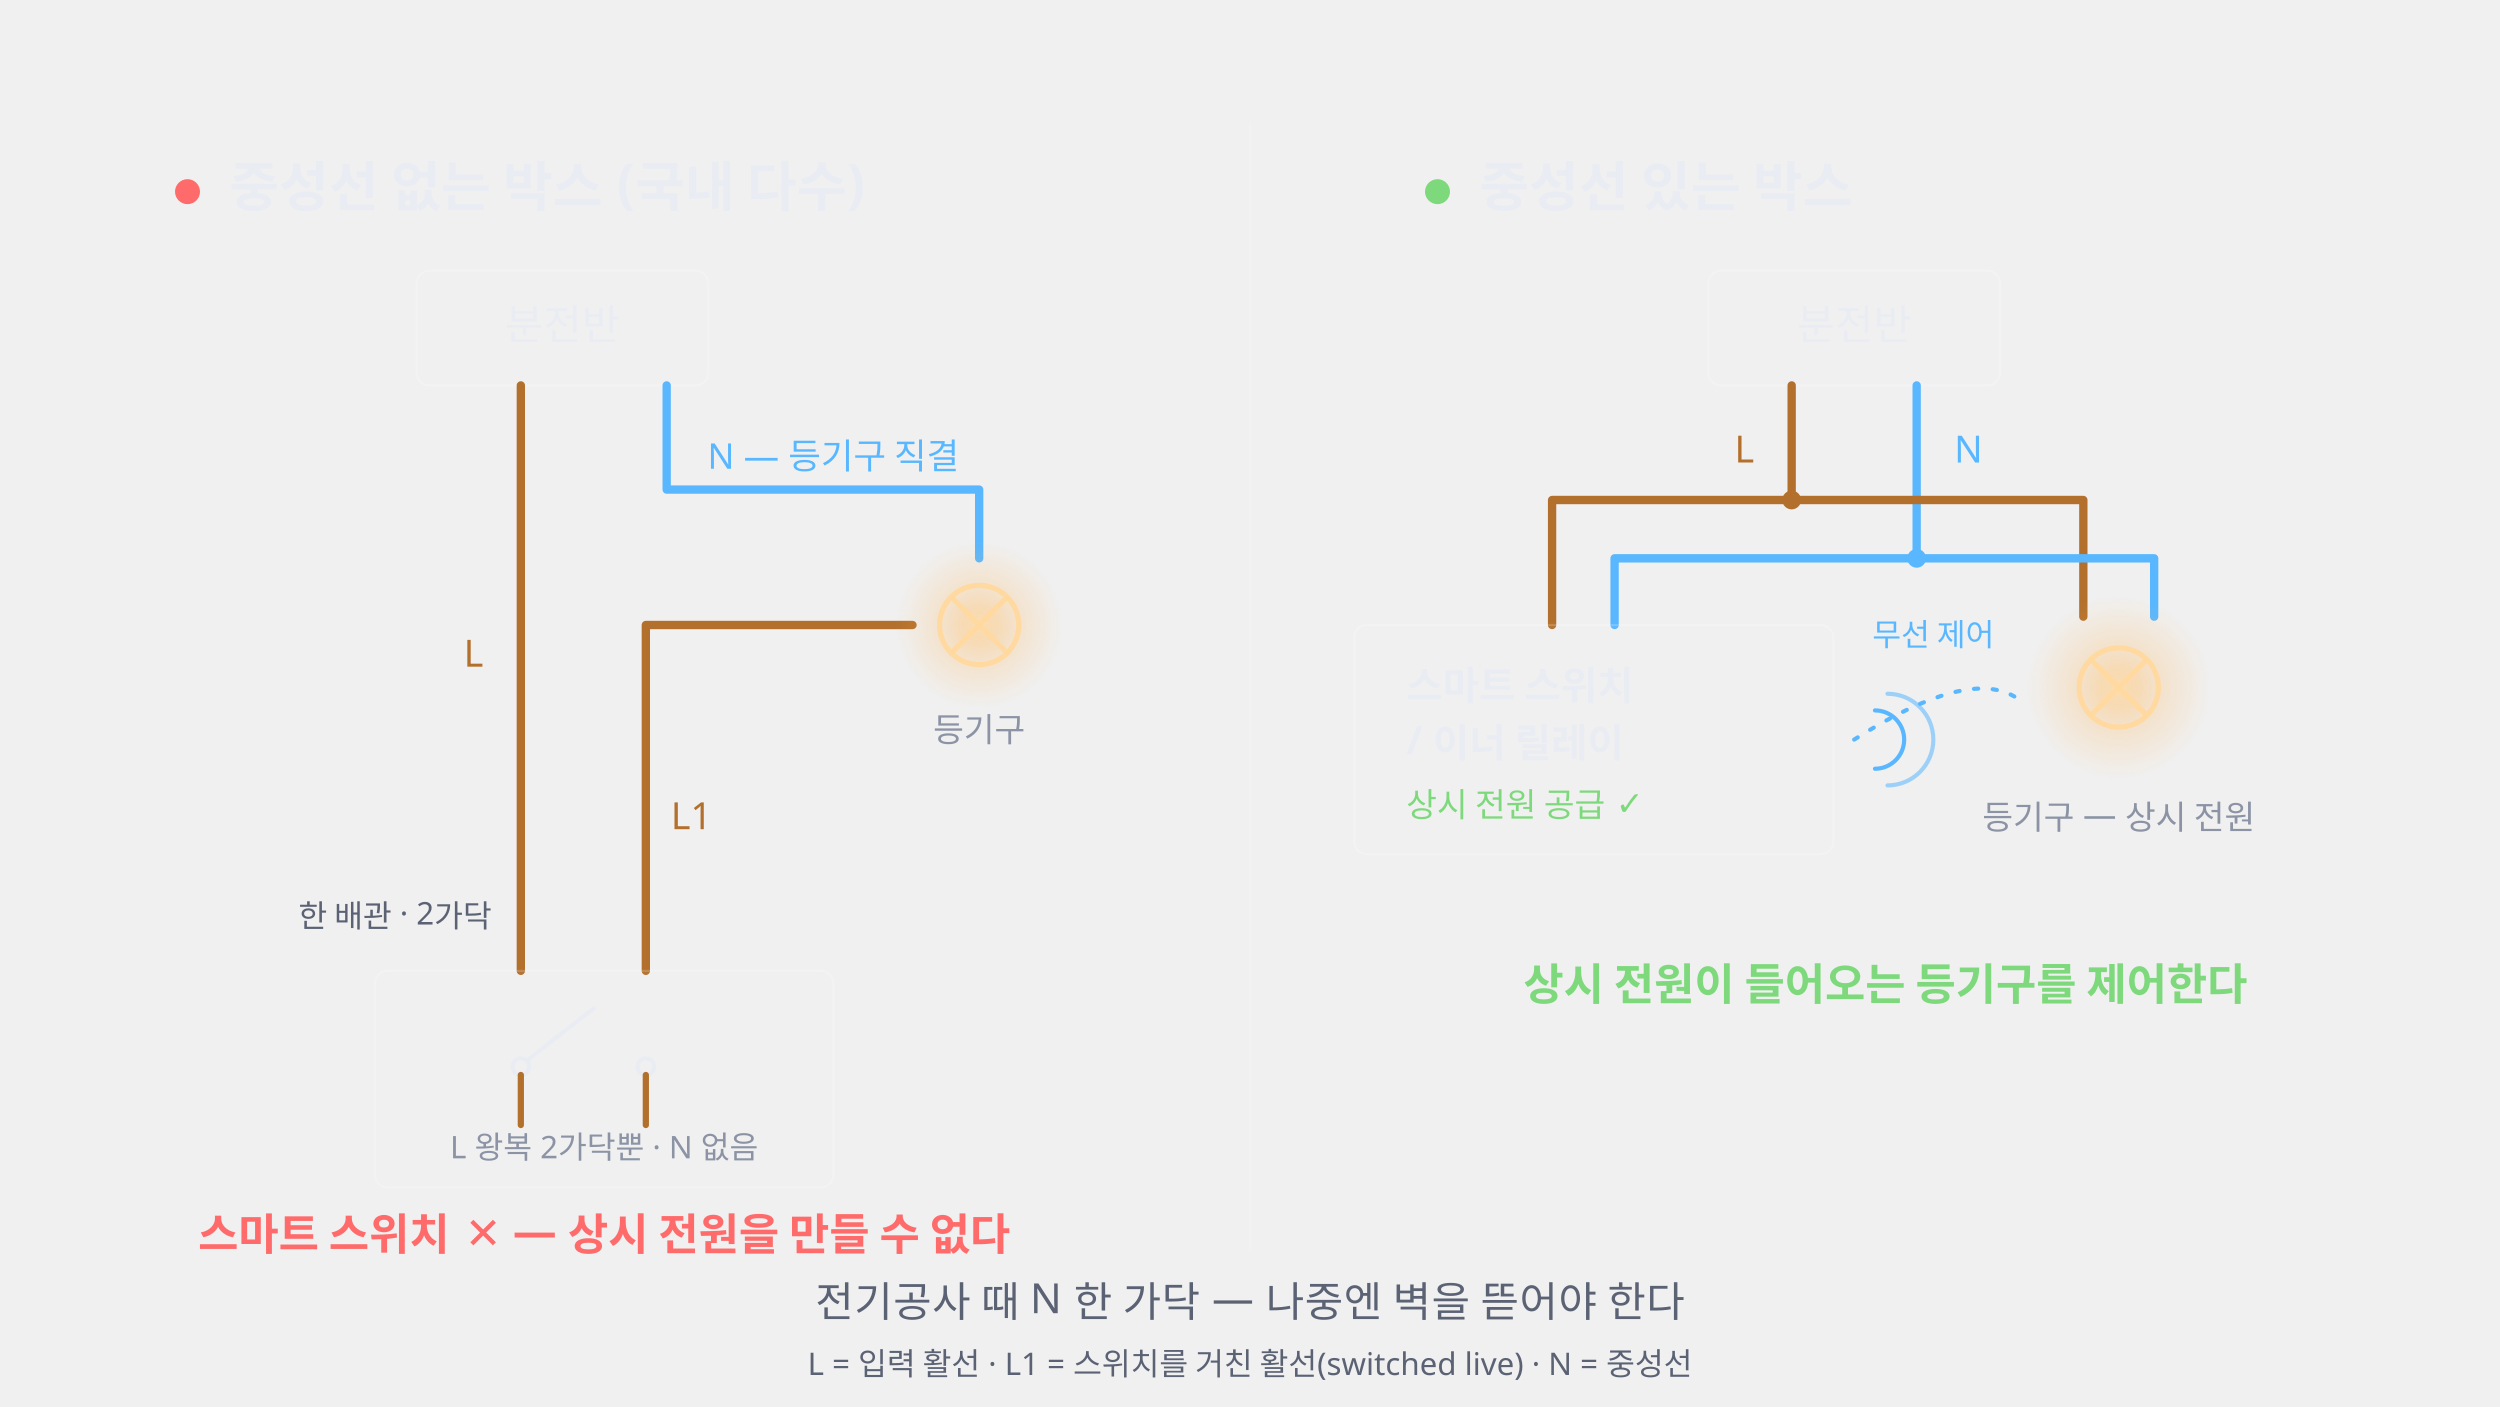
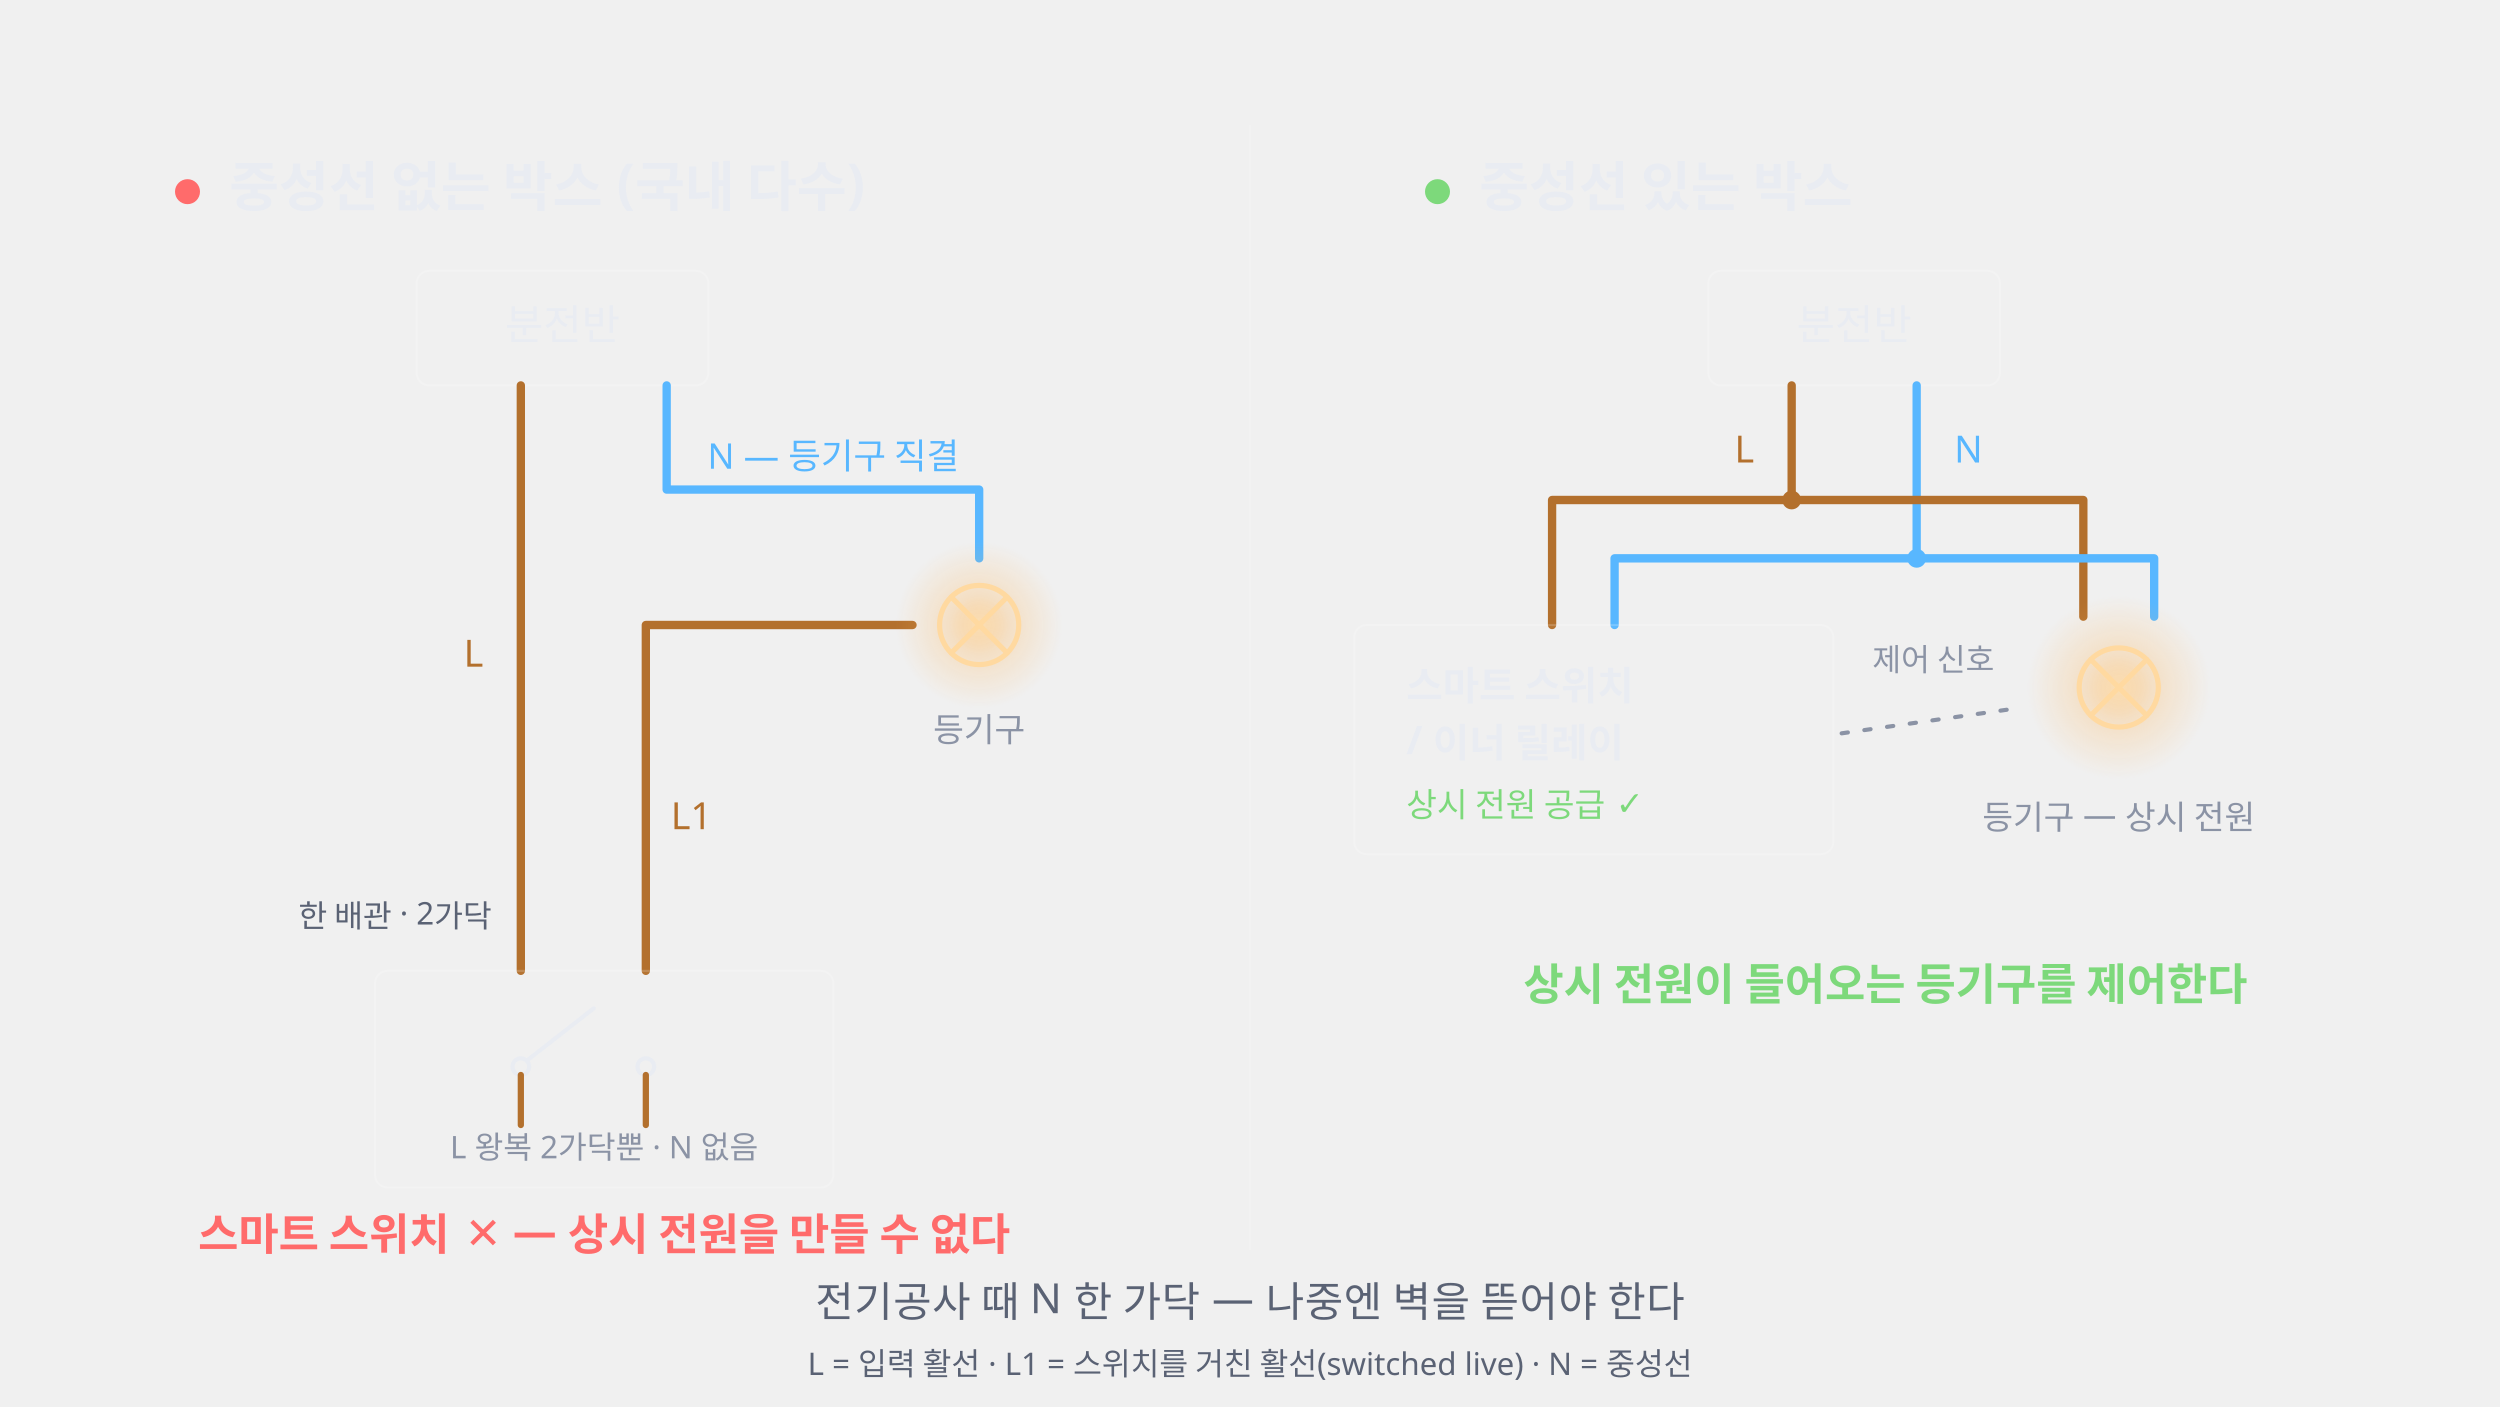
<svg xmlns="http://www.w3.org/2000/svg" viewBox="0 0 1200 675" font-family="Pretendard, Apple SD Gothic Neo, sans-serif">
  <defs>
    <radialGradient id="lampGlowSN" cx="50%" cy="50%" r="50%">
      <stop offset="0%" stop-color="#ffd9a0" stop-opacity="0.75" />
      <stop offset="35%" stop-color="#ffb454" stop-opacity="0.28" />
      <stop offset="100%" stop-color="#ffb454" stop-opacity="0" />
    </radialGradient>
  </defs>
  <line x1="600" y1="60" x2="600" y2="600" stroke="#ffffff" stroke-opacity="0.12" stroke-width="1" />
  <g>
    <circle cx="90" cy="92" r="6" fill="#ff6b6b" />
    <text x="110" y="99" fill="#e9ecf2" font-size="26" font-weight="600">중성선 없는 박스 (국내 다수)</text>
    <rect x="200" y="130" width="140" height="55" rx="6" fill="#ffffff" fill-opacity="0.03" stroke="#ffffff" stroke-opacity="0.18" stroke-width="1" />
    <text x="270" y="163" fill="#e9ecf2" font-size="20" text-anchor="middle">분전반</text>
    <polyline points="320,185 320,235 470,235 470,268" fill="none" stroke="#58b7ff" stroke-width="4" stroke-linecap="round" stroke-linejoin="round" />
    <text x="400" y="225" fill="#58b7ff" font-size="17" text-anchor="middle">N — 등기구 직결</text>
    <line x1="250" y1="185" x2="250" y2="466" stroke="#b3702d" stroke-width="4" stroke-linecap="round" />
    <text x="232" y="320" fill="#b3702d" font-size="18" text-anchor="end">L</text>
    <polyline points="310,466 310,300 438,300" fill="none" stroke="#b3702d" stroke-width="4" stroke-linecap="round" stroke-linejoin="round" />
    <text x="322" y="398" fill="#b3702d" font-size="18" text-anchor="start">L1</text>
    <text x="236" y="445" fill="#5a6274" font-size="15" text-anchor="end">한 배관 · 2가닥</text>
    <circle cx="470" cy="300" r="40" fill="url(#lampGlowSN)" />
    <circle cx="470" cy="300" r="19" fill="none" stroke="#ffd9a0" stroke-width="2.5" />
    <line x1="456.6" y1="286.6" x2="483.4" y2="313.4" stroke="#ffd9a0" stroke-width="2.5" stroke-linecap="round" />
    <line x1="483.4" y1="286.6" x2="456.6" y2="313.4" stroke="#ffd9a0" stroke-width="2.5" stroke-linecap="round" />
    <text x="470" y="356" fill="#8b93a5" font-size="16" text-anchor="middle">등기구</text>
    <rect x="180" y="466" width="220" height="104" rx="6" fill="#ffffff" fill-opacity="0.03" stroke="#ffffff" stroke-opacity="0.18" stroke-width="1" />
    <circle cx="250" cy="512" r="4" fill="none" stroke="#e9ecf2" stroke-width="2" />
    <line x1="253" y1="509" x2="285" y2="484" stroke="#e9ecf2" stroke-width="2" stroke-linecap="round" />
    <circle cx="310" cy="512" r="4" fill="none" stroke="#e9ecf2" stroke-width="2" />
    <line x1="250" y1="516" x2="250" y2="540" stroke="#b3702d" stroke-width="3" stroke-linecap="round" />
    <line x1="310" y1="516" x2="310" y2="540" stroke="#b3702d" stroke-width="3" stroke-linecap="round" />
    <text x="340" y="500" fill="#e9ecf2" font-size="18" font-weight="600" text-anchor="start"> </text>
    <text x="290" y="556" fill="#8b93a5" font-size="15" text-anchor="middle">L 왕복 2가닥뿐 · N 없음</text>
    <text x="290" y="600" fill="#ff6b6b" font-size="21" font-weight="600" text-anchor="middle">스마트 스위치 ✕ — 상시 전원을 만들 수 없다</text>
  </g>
  <g>
    <circle cx="690" cy="92" r="6" fill="#7dd97b" />
    <text x="710" y="99" fill="#e9ecf2" font-size="26" font-weight="600">중성선 있는 박스</text>
    <rect x="820" y="130" width="140" height="55" rx="6" fill="#ffffff" fill-opacity="0.03" stroke="#ffffff" stroke-opacity="0.18" stroke-width="1" />
    <text x="890" y="163" fill="#e9ecf2" font-size="20" text-anchor="middle">분전반</text>
    <line x1="860" y1="185" x2="860" y2="240" stroke="#b3702d" stroke-width="4" stroke-linecap="round" />
    <line x1="920" y1="185" x2="920" y2="268" stroke="#58b7ff" stroke-width="4" stroke-linecap="round" />
    <text x="842" y="222" fill="#b3702d" font-size="18" text-anchor="end">L</text>
    <text x="938" y="222" fill="#58b7ff" font-size="18" text-anchor="start">N</text>
    <polyline points="860,240 745,240 745,300" fill="none" stroke="#b3702d" stroke-width="4" stroke-linecap="round" stroke-linejoin="round" />
    <polyline points="860,240 1000,240 1000,296" fill="none" stroke="#b3702d" stroke-width="4" stroke-linecap="round" stroke-linejoin="round" />
    <polyline points="920,268 775,268 775,300" fill="none" stroke="#58b7ff" stroke-width="4" stroke-linecap="round" stroke-linejoin="round" />
    <polyline points="920,268 1034,268 1034,296" fill="none" stroke="#58b7ff" stroke-width="4" stroke-linecap="round" stroke-linejoin="round" />
    <circle cx="860" cy="240" r="4.5" fill="#b3702d" />
    <circle cx="920" cy="268" r="4.5" fill="#58b7ff" />
    <rect x="650" y="300" width="230" height="110" rx="6" fill="#ffffff" fill-opacity="0.03" stroke="#ffffff" stroke-opacity="0.18" stroke-width="1" />
    <text x="675" y="336" fill="#e9ecf2" font-size="19" font-weight="600">스마트 스위치</text>
    <text x="675" y="362" fill="#e9ecf2" font-size="19" font-weight="600">/ 이너 릴레이</text>
    <text x="675" y="392" fill="#7dd97b" font-size="16">상시 전원 공급 ✓</text>
    <circle cx="1017" cy="330" r="44" fill="url(#lampGlowSN)" />
    <circle cx="1017" cy="330" r="19" fill="none" stroke="#ffd9a0" stroke-width="2.5" />
    <line x1="1003.6" y1="316.6" x2="1030.4" y2="343.4" stroke="#ffd9a0" stroke-width="2.5" stroke-linecap="round" />
    <line x1="1030.4" y1="316.6" x2="1003.6" y2="343.4" stroke="#ffd9a0" stroke-width="2.5" stroke-linecap="round" />
    <text x="1017" y="398" fill="#8b93a5" font-size="16" text-anchor="middle">등기구 — 상시 전원</text>
-     <path d="M 890 355 Q 945 320 968 335" fill="none" stroke="#58b7ff" stroke-width="2" stroke-dasharray="2 7" stroke-linecap="round" />
-     <path d="M 900 341 a 14 14 0 0 1 0 28" fill="none" stroke="#58b7ff" stroke-width="2" stroke-linecap="round" />
-     <path d="M 906 333 a 22 22 0 0 1 0 44" fill="none" stroke="#58b7ff" stroke-width="2" stroke-linecap="round" opacity="0.55" />
-     <text x="928" y="310" fill="#58b7ff" font-size="15" text-anchor="middle">무선 제어</text>
+     <line x1="884" y1="352" x2="968" y2="340" stroke="#8b93a5" stroke-width="2" stroke-dasharray="3 8" stroke-linecap="round" />
+     <text x="928" y="322" fill="#8b93a5" font-size="15" text-anchor="middle">제어 신호</text>
    <text x="905" y="480" fill="#7dd97b" font-size="21" font-weight="600" text-anchor="middle">상시 전원이 들어오는 등기구를 제어한다</text>
  </g>
  <text x="600" y="632" fill="#5a6274" font-size="20" letter-spacing="0.3" text-anchor="middle">전기공사 때 N 한 가닥 — 나중엔 벽을 뜯어야 한다</text>
  <text x="600" y="660" fill="#5a6274" font-size="15" text-anchor="middle">L = 입력 활선 · L1 = 스위치를 거친 활선(switched live) · N = 중성선</text>
</svg>
